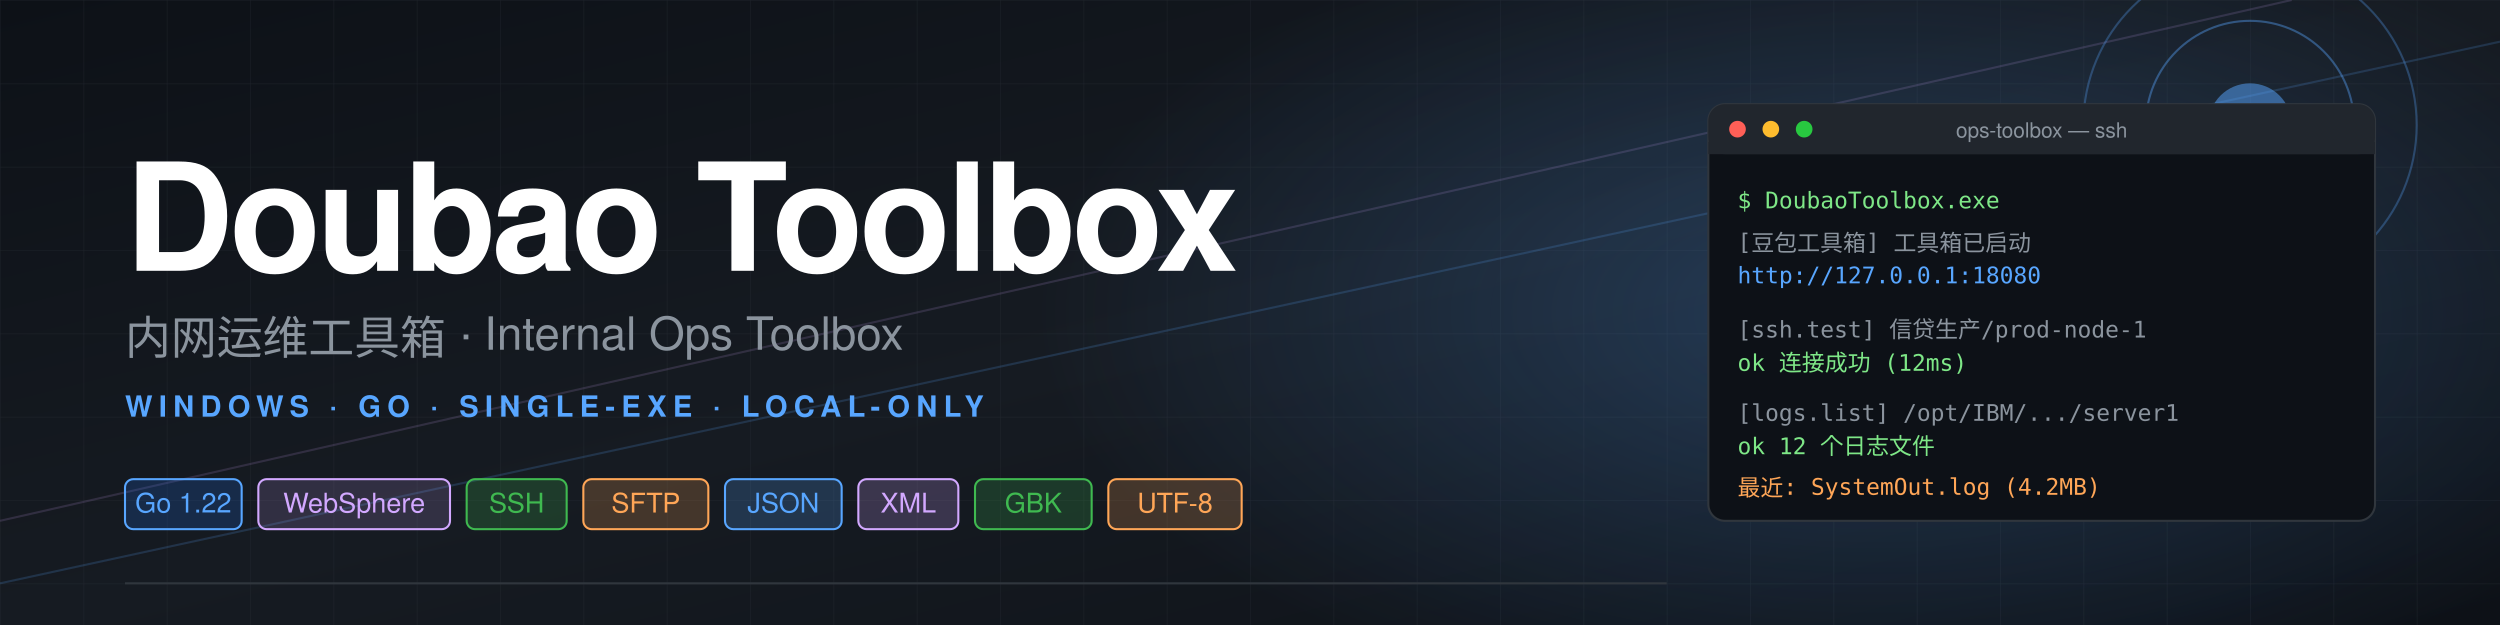
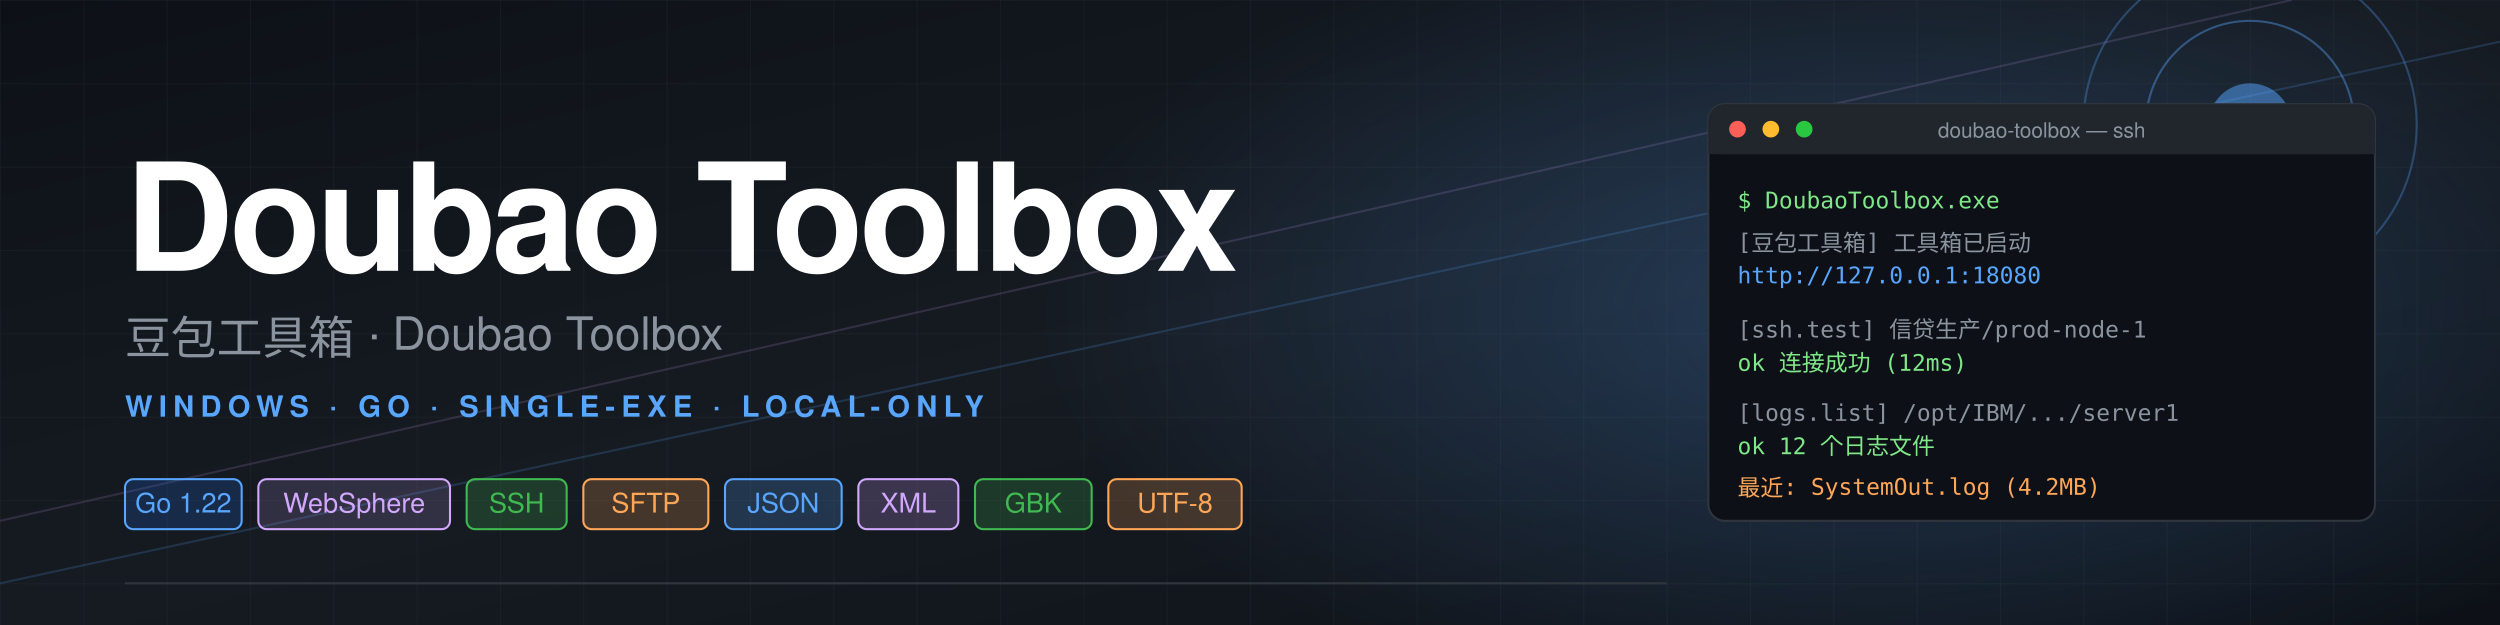
<svg xmlns="http://www.w3.org/2000/svg" viewBox="0 0 1200 300" width="1200" height="300" role="img" aria-label="豆包工具箱 · Doubao Toolbox">
  <defs>
    <linearGradient id="bg" x1="0%" y1="0%" x2="100%" y2="100%">
      <stop offset="0%" stop-color="#0d1117" />
      <stop offset="50%" stop-color="#161b22" />
      <stop offset="100%" stop-color="#0d1117" />
    </linearGradient>
    <pattern id="grid" width="40" height="40" patternUnits="userSpaceOnUse">
      <path d="M 40 0 L 0 0 0 40" fill="none" stroke="#30363d" stroke-width="0.5" opacity="0.4" />
    </pattern>
    <radialGradient id="glow" cx="50%" cy="50%" r="50%">
      <stop offset="0%" stop-color="#58a6ff" stop-opacity="0.25" />
      <stop offset="100%" stop-color="#58a6ff" stop-opacity="0" />
    </radialGradient>
  </defs>
  <rect width="1200" height="300" fill="url(#bg)" />
  <rect width="1200" height="300" fill="url(#grid)" />
  <ellipse cx="900" cy="150" rx="400" ry="200" fill="url(#glow)" />
  <line x1="0" y1="280" x2="1200" y2="20" stroke="#58a6ff" stroke-width="1" opacity="0.18" />
  <line x1="0" y1="250" x2="1100" y2="0" stroke="#d2a8ff" stroke-width="1" opacity="0.15" />
  <circle cx="1080" cy="60" r="80" fill="none" stroke="#58a6ff" stroke-width="1" opacity="0.3" />
  <circle cx="1080" cy="60" r="50" fill="none" stroke="#58a6ff" stroke-width="1" opacity="0.4" />
  <circle cx="1080" cy="60" r="20" fill="#58a6ff" opacity="0.5" />
  <text x="60" y="130" font-family="-apple-system, BlinkMacSystemFont, 'Segoe UI', Helvetica, Arial, sans-serif" font-size="72" font-weight="800" fill="#ffffff" letter-spacing="-2">Doubao Toolbox</text>
-   <text x="60" y="170" font-family="-apple-system, BlinkMacSystemFont, 'Segoe UI', Helvetica, Arial, sans-serif" font-size="22" font-weight="400" fill="#8b949e">内网运维工具箱 · Internal Ops Toolbox</text>
+   <text x="60" y="170" font-family="-apple-system, BlinkMacSystemFont, 'Segoe UI', Helvetica, Arial, sans-serif" font-size="22" font-weight="400" fill="#8b949e">豆包工具箱 · Doubao Toolbox</text>
  <text x="60" y="200" font-family="-apple-system, BlinkMacSystemFont, 'Segoe UI', Helvetica, Arial, sans-serif" font-size="14" font-weight="600" fill="#58a6ff" letter-spacing="3">WINDOWS · GO · SINGLE-EXE · LOCAL-ONLY</text>
  <g font-family="-apple-system, BlinkMacSystemFont, 'Segoe UI', Helvetica, Arial, sans-serif" font-size="13" font-weight="500">
    <rect x="60" y="230" width="56" height="24" rx="4" fill="#1f6feb" fill-opacity="0.2" stroke="#58a6ff" stroke-width="1" />
    <text x="88" y="246" text-anchor="middle" fill="#58a6ff">Go 1.22</text>
    <rect x="124" y="230" width="92" height="24" rx="4" fill="#d2a8ff" fill-opacity="0.15" stroke="#d2a8ff" stroke-width="1" />
    <text x="170" y="246" text-anchor="middle" fill="#d2a8ff">WebSphere</text>
    <rect x="224" y="230" width="48" height="24" rx="4" fill="#3fb950" fill-opacity="0.2" stroke="#3fb950" stroke-width="1" />
    <text x="248" y="246" text-anchor="middle" fill="#3fb950">SSH</text>
    <rect x="280" y="230" width="60" height="24" rx="4" fill="#ffa657" fill-opacity="0.2" stroke="#ffa657" stroke-width="1" />
    <text x="310" y="246" text-anchor="middle" fill="#ffa657">SFTP</text>
    <rect x="348" y="230" width="56" height="24" rx="4" fill="#58a6ff" fill-opacity="0.2" stroke="#58a6ff" stroke-width="1" />
    <text x="376" y="246" text-anchor="middle" fill="#58a6ff">JSON</text>
    <rect x="412" y="230" width="48" height="24" rx="4" fill="#d2a8ff" fill-opacity="0.2" stroke="#d2a8ff" stroke-width="1" />
    <text x="436" y="246" text-anchor="middle" fill="#d2a8ff">XML</text>
    <rect x="468" y="230" width="56" height="24" rx="4" fill="#3fb950" fill-opacity="0.2" stroke="#3fb950" stroke-width="1" />
    <text x="496" y="246" text-anchor="middle" fill="#3fb950">GBK</text>
    <rect x="532" y="230" width="64" height="24" rx="4" fill="#ffa657" fill-opacity="0.2" stroke="#ffa657" stroke-width="1" />
    <text x="564" y="246" text-anchor="middle" fill="#ffa657">UTF-8</text>
  </g>
  <g transform="translate(820, 50)">
    <rect x="0" y="0" width="320" height="200" rx="8" fill="#0d1117" stroke="#30363d" stroke-width="1" />
    <rect x="0" y="0" width="320" height="24" rx="8" fill="#21262d" />
    <rect x="0" y="18" width="320" height="6" fill="#21262d" />
    <circle cx="14" cy="12" r="4" fill="#ff5f57" />
    <circle cx="30" cy="12" r="4" fill="#febc2e" />
    <circle cx="46" cy="12" r="4" fill="#28c840" />
-     <text x="160" y="16" text-anchor="middle" font-family="-apple-system, BlinkMacSystemFont, 'Segoe UI', Helvetica, Arial, sans-serif" font-size="10" fill="#8b949e">ops-toolbox — ssh</text>
+     <text x="160" y="16" text-anchor="middle" font-family="-apple-system, BlinkMacSystemFont, 'Segoe UI', Helvetica, Arial, sans-serif" font-size="10" fill="#8b949e">doubao-toolbox — ssh</text>
    <text x="14" y="50" font-family="ui-monospace, SFMono-Regular, SF Mono, Consolas, monospace" font-size="11" fill="#7ee787">$ DoubaoToolbox.exe</text>
    <text x="14" y="70" font-family="ui-monospace, SFMono-Regular, SF Mono, Consolas, monospace" font-size="11" fill="#8b949e">[豆包工具箱] 工具箱已启动</text>
    <text x="14" y="86" font-family="ui-monospace, SFMono-Regular, SF Mono, Consolas, monospace" font-size="11" fill="#58a6ff">  http://127.0.0.1:18080</text>
    <text x="14" y="112" font-family="ui-monospace, SFMono-Regular, SF Mono, Consolas, monospace" font-size="11" fill="#8b949e">[ssh.test] 信贷生产/prod-node-1</text>
    <text x="14" y="128" font-family="ui-monospace, SFMono-Regular, SF Mono, Consolas, monospace" font-size="11" fill="#7ee787">  ok  连接成功 (12ms)</text>
    <text x="14" y="152" font-family="ui-monospace, SFMono-Regular, SF Mono, Consolas, monospace" font-size="11" fill="#8b949e">[logs.list] /opt/IBM/.../server1</text>
    <text x="14" y="168" font-family="ui-monospace, SFMono-Regular, SF Mono, Consolas, monospace" font-size="11" fill="#7ee787">  ok  12 个日志文件</text>
    <text x="14" y="188" font-family="ui-monospace, SFMono-Regular, SF Mono, Consolas, monospace" font-size="11" fill="#ffa657">  最近: SystemOut.log (4.2MB)</text>
  </g>
  <line x1="60" y1="280" x2="800" y2="280" stroke="#30363d" stroke-width="1" />
</svg>
